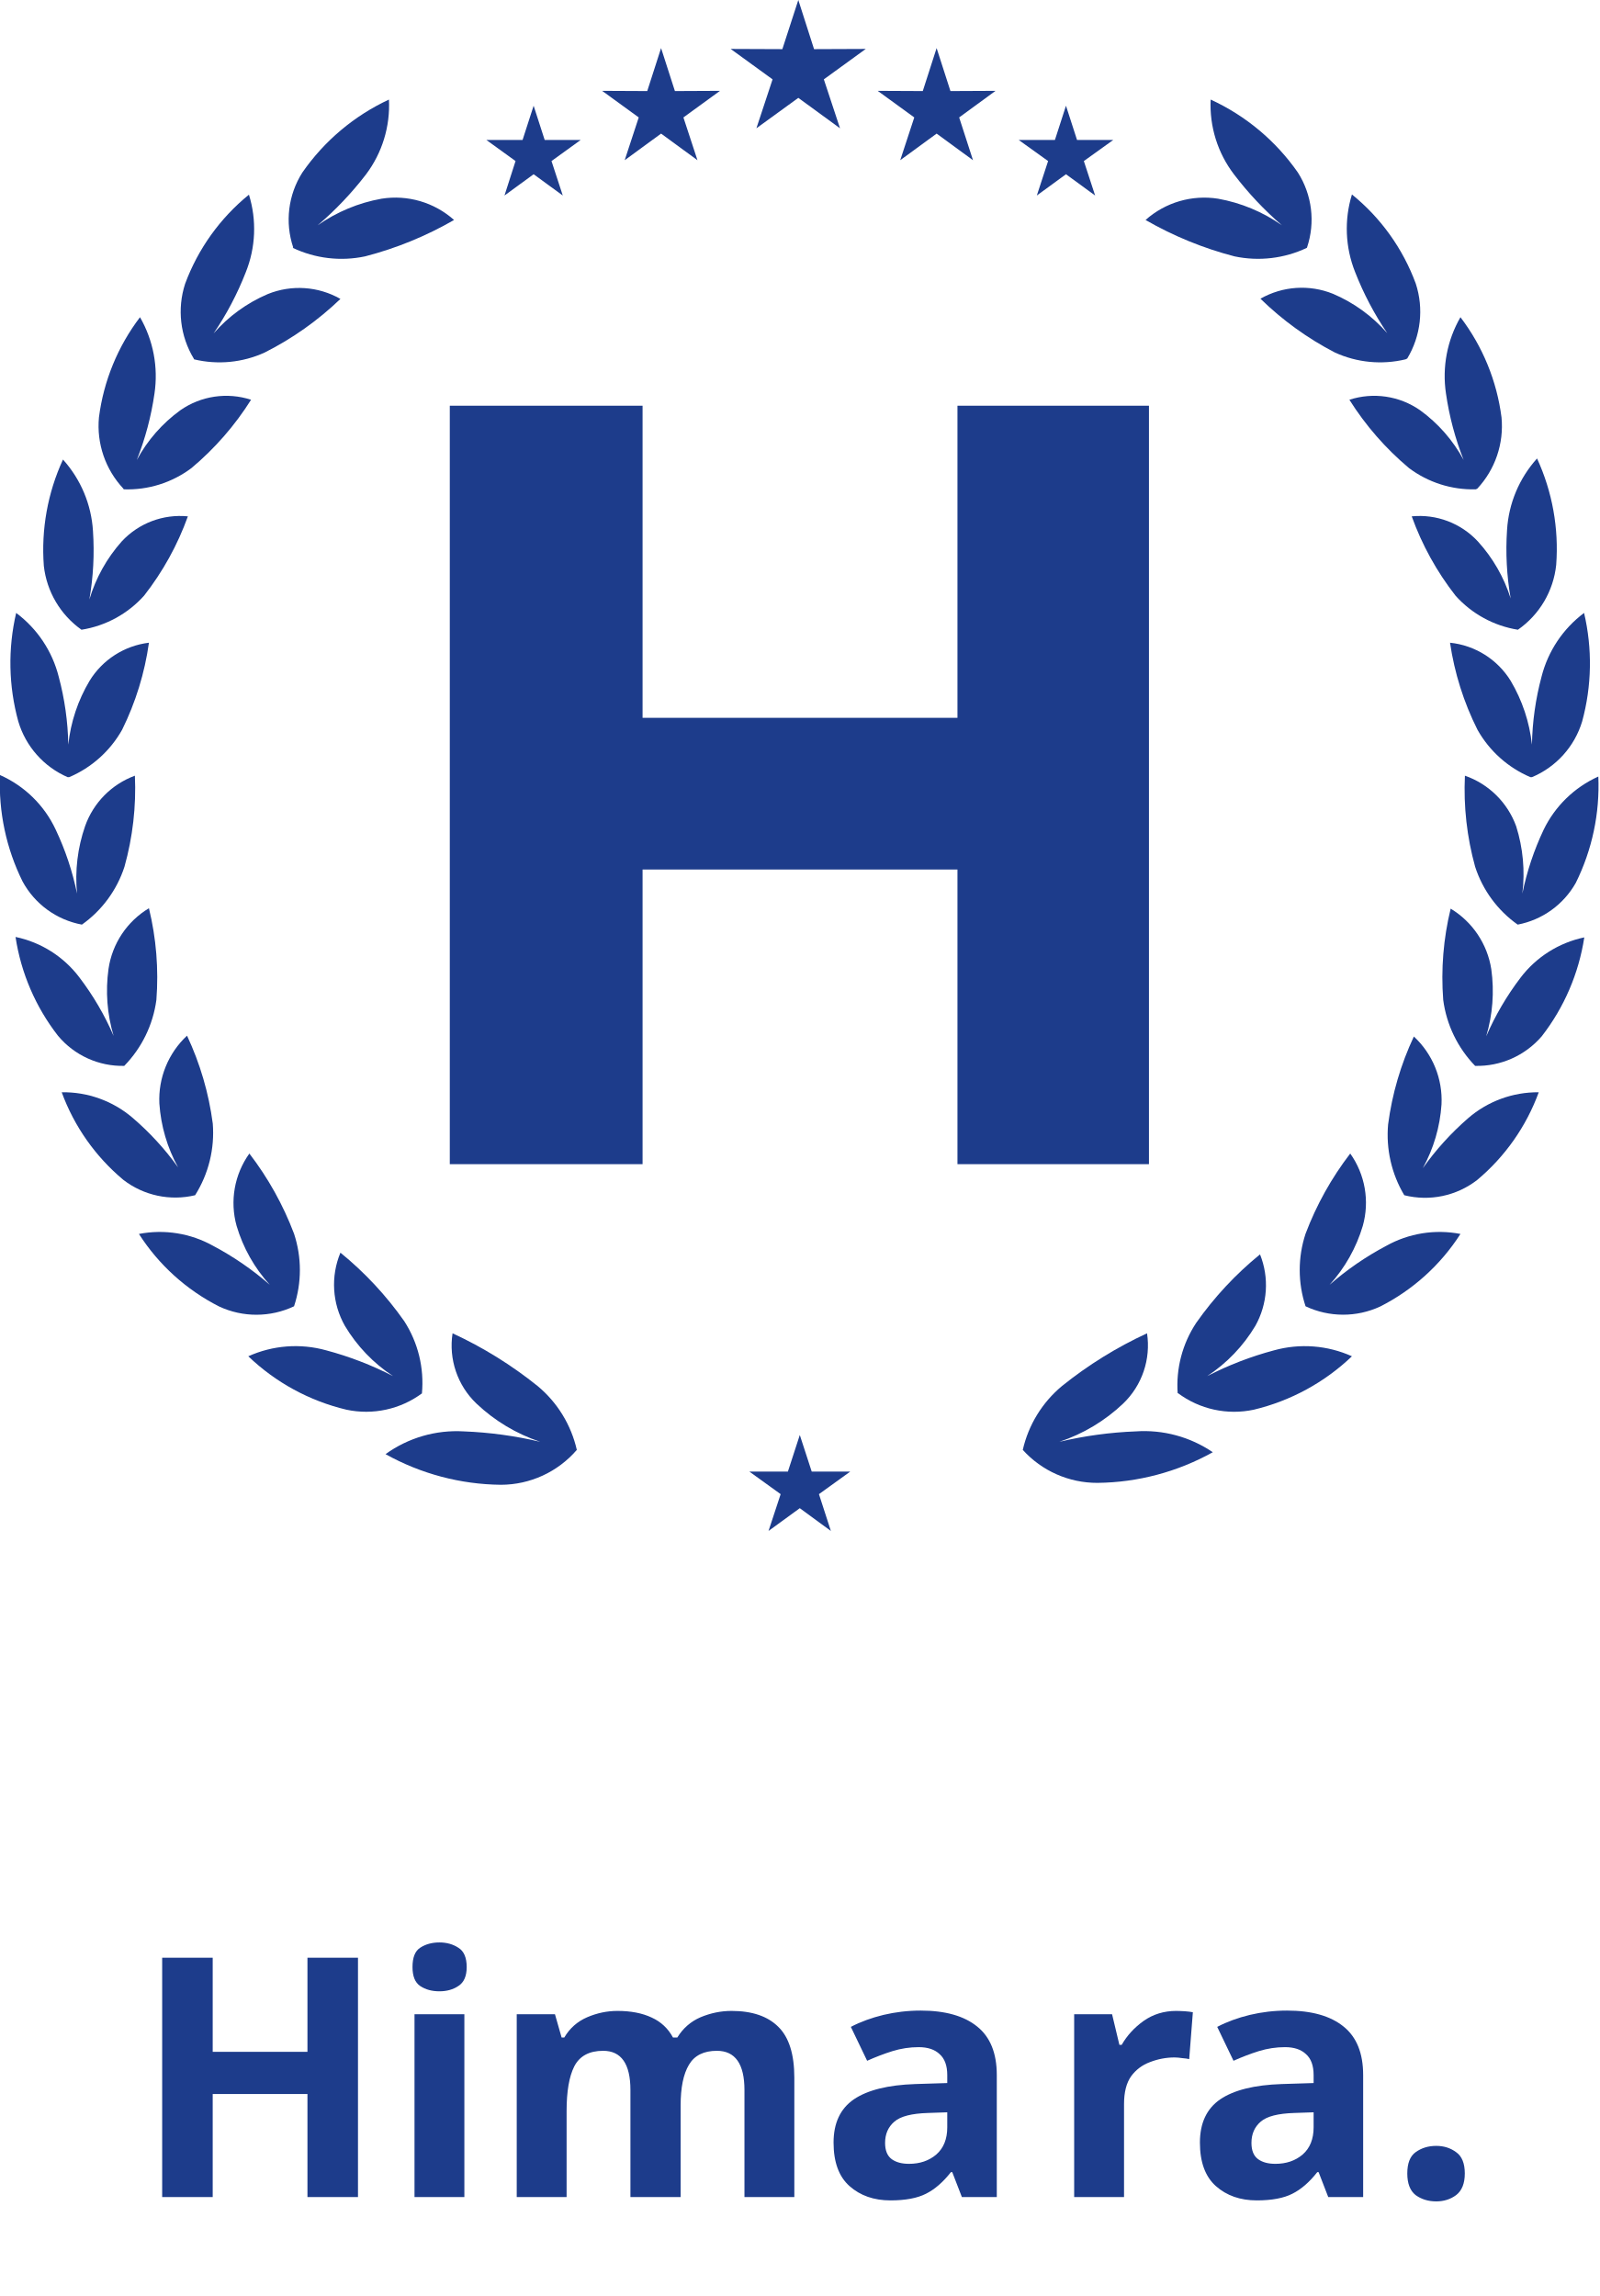
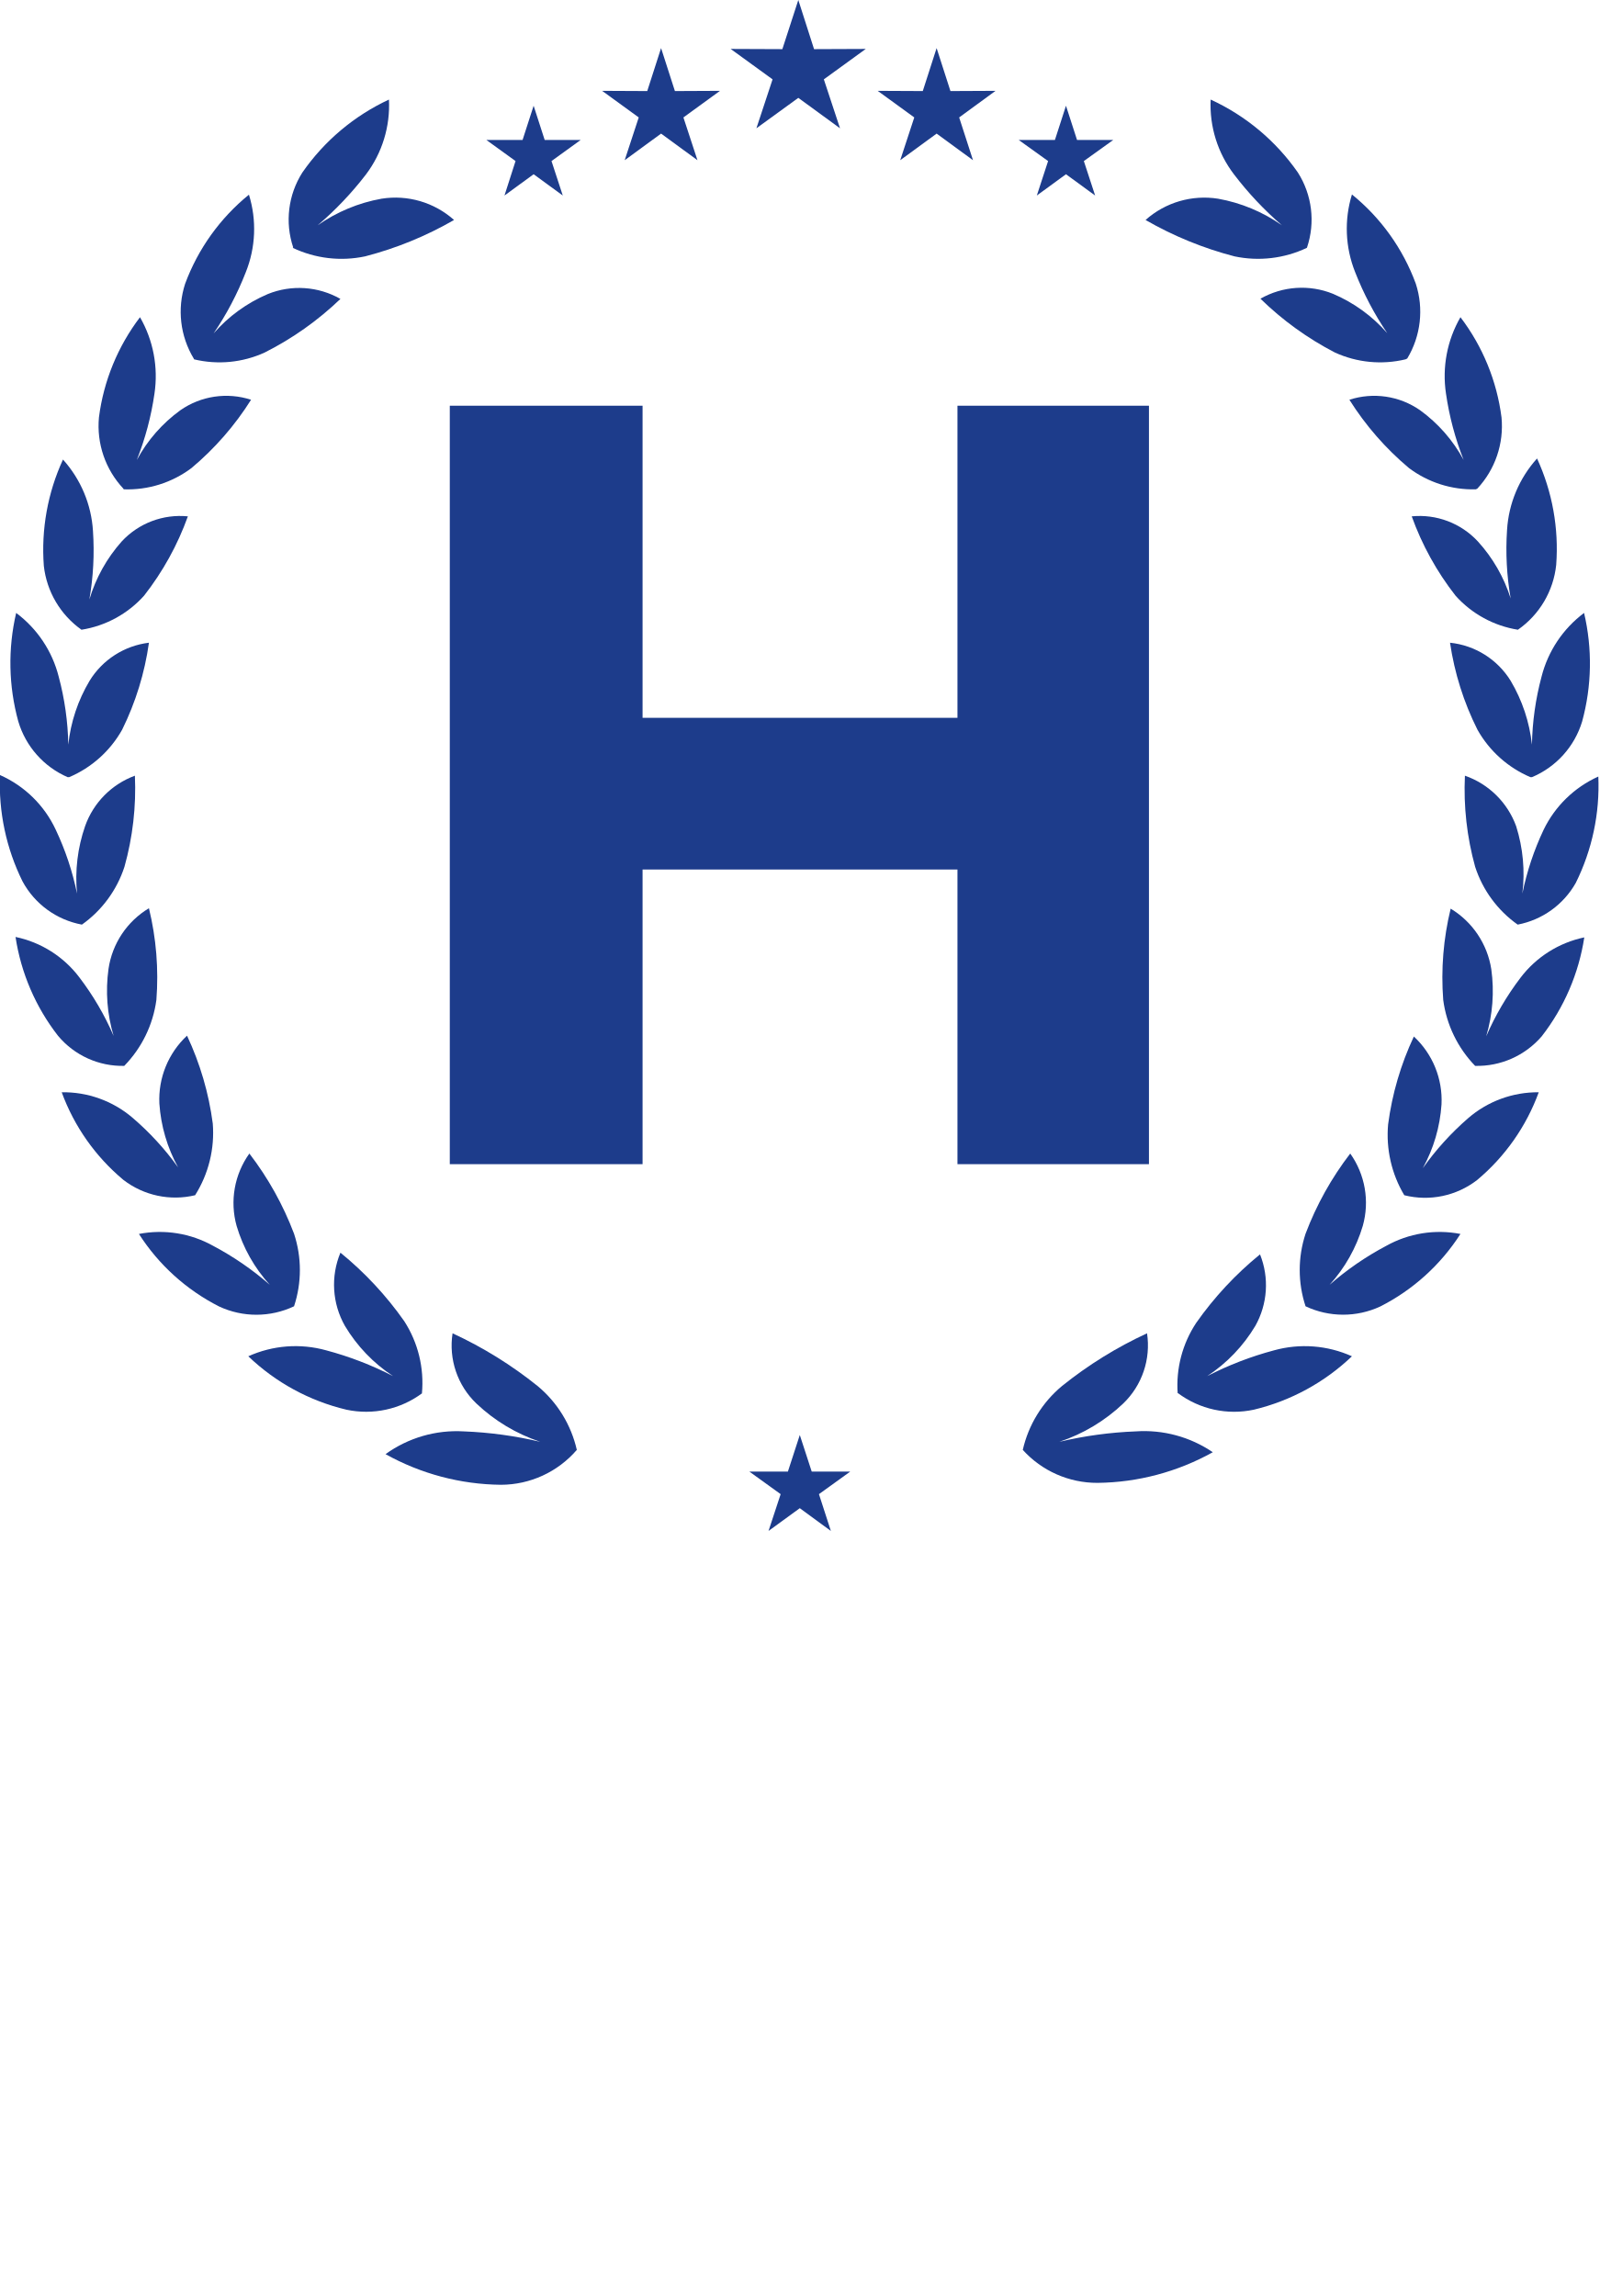
<svg xmlns="http://www.w3.org/2000/svg" width="75.18" height="107.92" viewBox="0 0 75.18 107.92">
  <defs>
    <style>.cls-1{font-size:15.75px;font-family:Montserrat-Bold, Montserrat;font-weight:700;}.cls-1,.cls-3,.cls-4{fill:#1d3c8b;}.cls-2{letter-spacing:-0.02em;}.cls-4{fill-rule:evenodd;}</style>
  </defs>
  <g id="Layer_2" data-name="Layer 2">
    <g id="Layer_1-2" data-name="Layer 1">
-       <text class="cls-1" transform="translate(6.2 103.27)">Hima<tspan class="cls-2" x="43.05" y="0">r</tspan>
-         <tspan x="49.54" y="0">a.</tspan>
-       </text>
+       <text class="cls-1" transform="translate(6.2 103.27)" />
      <path class="cls-3" d="M45,54.72V40.87H30.2V54.72H21.14V19.07H30.2V33.74H45V19.07H54V54.72Z" />
      <path class="cls-3" d="M27.11,68.15h0v0l0,0h0a5.48,5.48,0,0,0-1.84-3,19.28,19.28,0,0,0-4-2.48,3.77,3.77,0,0,0,1.12,3.3,8.07,8.07,0,0,0,3,1.8,18.76,18.76,0,0,0-3.59-.49,5.71,5.71,0,0,0-3.68,1.07,11.37,11.37,0,0,0,5.42,1.44A4.72,4.72,0,0,0,27.11,68.15Z" />
      <path class="cls-3" d="M19.83,65.5v0l0,0h0A5.35,5.35,0,0,0,19,62.1a16.06,16.06,0,0,0-3-3.22,3.92,3.92,0,0,0,.21,3.44,7.3,7.3,0,0,0,2.26,2.36,15.67,15.67,0,0,0-3.14-1.21,5.39,5.39,0,0,0-3.66.28,10,10,0,0,0,4.61,2.51,4.42,4.42,0,0,0,3.57-.78Z" />
      <path class="cls-3" d="M13.82,61.4l0,0,0,0,0,0,0,0a5.44,5.44,0,0,0,0-3.41,14.75,14.75,0,0,0-2.1-3.77,4,4,0,0,0-.6,3.4,7.11,7.11,0,0,0,1.56,2.77,14,14,0,0,0-2.66-1.83A5.14,5.14,0,0,0,6.53,58a9.67,9.67,0,0,0,3.77,3.41A4.14,4.14,0,0,0,13.82,61.4Z" />
      <path class="cls-3" d="M9.17,56.18v0l0,0h0v0A5.5,5.5,0,0,0,10,52.81a14,14,0,0,0-1.21-4.13,4.1,4.1,0,0,0-1.3,3.19,7.23,7.23,0,0,0,.88,3,13.17,13.17,0,0,0-2.15-2.34A5,5,0,0,0,2.9,51.34a9.72,9.72,0,0,0,2.9,4.12A4,4,0,0,0,9.17,56.18Z" />
      <path class="cls-3" d="M5.84,50.1v0l0,0h0v0A5.49,5.49,0,0,0,7.35,47,13.75,13.75,0,0,0,7,42.69,4,4,0,0,0,5.1,45.54a7.41,7.41,0,0,0,.24,3.15,13.08,13.08,0,0,0-1.61-2.75,5.05,5.05,0,0,0-3-1.9,10,10,0,0,0,2,4.65A3.94,3.94,0,0,0,5.84,50.1Z" />
      <path class="cls-3" d="M3.85,43.46v0l0,0h0v0a5.37,5.37,0,0,0,2-2.72,13.62,13.62,0,0,0,.49-4.28A3.92,3.92,0,0,0,4,38.83,7.48,7.48,0,0,0,3.62,42a13.19,13.19,0,0,0-1-3A5.22,5.22,0,0,0,0,36.43a10.3,10.3,0,0,0,1.06,5A4,4,0,0,0,3.85,43.46Z" />
      <path class="cls-3" d="M3.18,36.53v0h.07a.17.17,0,0,1,0,0,5.18,5.18,0,0,0,2.49-2.23A13.45,13.45,0,0,0,7,30.21,3.81,3.81,0,0,0,4.21,32a7.38,7.38,0,0,0-1,3,13.25,13.25,0,0,0-.45-3.19,5.38,5.38,0,0,0-2-3,10.34,10.34,0,0,0,.1,5.1A4.14,4.14,0,0,0,3.18,36.53Z" />
      <path class="cls-3" d="M3.83,29.6v0h0l0,0v0A5,5,0,0,0,6.77,28a13.37,13.37,0,0,0,2.06-3.73,3.74,3.74,0,0,0-3.11,1.18,7.19,7.19,0,0,0-1.52,2.73,13.46,13.46,0,0,0,.17-3.22,5.52,5.52,0,0,0-1.41-3.36,10.14,10.14,0,0,0-.9,5A4.26,4.26,0,0,0,3.83,29.6Z" />
      <path class="cls-3" d="M5.81,23h0l0,0v0A5,5,0,0,0,9,22a13.71,13.71,0,0,0,2.8-3.21,3.77,3.77,0,0,0-3.32.49,7,7,0,0,0-2.05,2.34,13.79,13.79,0,0,0,.83-3.12,5.55,5.55,0,0,0-.68-3.59,9.85,9.85,0,0,0-1.93,4.71,4.31,4.31,0,0,0,1.15,3.35Z" />
      <path class="cls-3" d="M9.12,16.89h0l0,0,0,0a5.11,5.11,0,0,0,3.32-.32A14.68,14.68,0,0,0,16,14.05a3.92,3.92,0,0,0-3.41-.23,7.06,7.06,0,0,0-2.55,1.85,14.43,14.43,0,0,0,1.51-2.87,5.45,5.45,0,0,0,.15-3.65,9.76,9.76,0,0,0-3,4.19,4.25,4.25,0,0,0,.41,3.52Z" />
      <path class="cls-3" d="M13.76,11.65l0,0v0l0,0a5.34,5.34,0,0,0,3.4.4,16.76,16.76,0,0,0,4.18-1.71,4.14,4.14,0,0,0-3.41-1,7.53,7.53,0,0,0-3,1.25A15.8,15.8,0,0,0,17.2,8.2a5.39,5.39,0,0,0,1.08-3.52,10.18,10.18,0,0,0-4.07,3.43,4.12,4.12,0,0,0-.43,3.52Z" />
      <path class="cls-3" d="M48.07,68.15h0v0l0,0h0a5.49,5.49,0,0,1,1.84-3,19.22,19.22,0,0,1,4-2.48,3.79,3.79,0,0,1-1.12,3.3,8.05,8.05,0,0,1-3,1.8,18.71,18.71,0,0,1,3.59-.49A5.73,5.73,0,0,1,57,68.26a11.38,11.38,0,0,1-5.42,1.44A4.71,4.71,0,0,1,48.07,68.15Z" />
      <path class="cls-3" d="M55.35,65.5v0l0,0h0a5.32,5.32,0,0,1,.87-3.32,16,16,0,0,1,3-3.22A3.9,3.9,0,0,1,59,62.32a7.31,7.31,0,0,1-2.26,2.36,15.68,15.68,0,0,1,3.14-1.21,5.4,5.4,0,0,1,3.66.28,10.07,10.07,0,0,1-4.61,2.51,4.41,4.41,0,0,1-3.57-.78Z" />
      <path class="cls-3" d="M61.36,61.4l0,0,0,0,0,0,0,0a5.44,5.44,0,0,1,0-3.41,14.73,14.73,0,0,1,2.1-3.77,4,4,0,0,1,.59,3.4,7.15,7.15,0,0,1-1.56,2.77,13.92,13.92,0,0,1,2.66-1.83A5.14,5.14,0,0,1,68.64,58a9.68,9.68,0,0,1-3.77,3.41A4.14,4.14,0,0,1,61.36,61.4Z" />
      <path class="cls-3" d="M66,56.18v0l0,0h0v0a5.54,5.54,0,0,1-.76-3.33,14,14,0,0,1,1.21-4.13,4.08,4.08,0,0,1,1.3,3.19,7.21,7.21,0,0,1-.88,3A13.33,13.33,0,0,1,69,52.56a5,5,0,0,1,3.32-1.22,9.73,9.73,0,0,1-2.89,4.12A4,4,0,0,1,66,56.18Z" />
      <path class="cls-3" d="M69.33,50.1v0l0,0h0v0A5.49,5.49,0,0,1,67.83,47a13.68,13.68,0,0,1,.35-4.29,4.05,4.05,0,0,1,1.91,2.85,7.43,7.43,0,0,1-.24,3.15,13.3,13.3,0,0,1,1.61-2.75,5.07,5.07,0,0,1,3-1.9,10.05,10.05,0,0,1-2,4.65A4,4,0,0,1,69.33,50.1Z" />
      <path class="cls-3" d="M71.33,43.46v0l0,0h0v0a5.35,5.35,0,0,1-2-2.72,13.59,13.59,0,0,1-.48-4.28,3.94,3.94,0,0,1,2.41,2.38A7.5,7.5,0,0,1,71.55,42a13.19,13.19,0,0,1,1-3,5.25,5.25,0,0,1,2.57-2.5,10.27,10.27,0,0,1-1.06,5A4,4,0,0,1,71.33,43.46Z" />
      <path class="cls-3" d="M72,36.53v0h-.07v0a5.18,5.18,0,0,1-2.49-2.23,13.5,13.5,0,0,1-1.29-4.09A3.81,3.81,0,0,1,71,32a7.45,7.45,0,0,1,1,3,13.34,13.34,0,0,1,.45-3.19,5.4,5.4,0,0,1,2-3,10.36,10.36,0,0,1-.09,5.1A4.14,4.14,0,0,1,72,36.53Z" />
      <path class="cls-3" d="M71.34,29.6v0h0l0,0v0A5,5,0,0,1,68.41,28a13.43,13.43,0,0,1-2.06-3.73,3.74,3.74,0,0,1,3.11,1.18A7.19,7.19,0,0,1,71,28.13a13.45,13.45,0,0,1-.17-3.22,5.51,5.51,0,0,1,1.41-3.36,10.15,10.15,0,0,1,.9,5A4.25,4.25,0,0,1,71.34,29.6Z" />
      <path class="cls-3" d="M69.36,23h0l0,0v0a5,5,0,0,1-3.14-1,13.76,13.76,0,0,1-2.8-3.21,3.77,3.77,0,0,1,3.32.49,7,7,0,0,1,2.05,2.34,13.84,13.84,0,0,1-.83-3.12,5.53,5.53,0,0,1,.68-3.59,9.84,9.84,0,0,1,1.93,4.71,4.31,4.31,0,0,1-1.14,3.35Z" />
      <path class="cls-3" d="M66.06,16.89h0l0,0v0a5.11,5.11,0,0,1-3.32-.32,14.65,14.65,0,0,1-3.5-2.53,3.92,3.92,0,0,1,3.41-.23,7.05,7.05,0,0,1,2.55,1.85,14.55,14.55,0,0,1-1.51-2.87,5.49,5.49,0,0,1-.15-3.65,9.71,9.71,0,0,1,3,4.19,4.26,4.26,0,0,1-.4,3.52Z" />
      <path class="cls-3" d="M61.42,11.65l0,0v0l0,0a5.35,5.35,0,0,1-3.4.4,16.88,16.88,0,0,1-4.18-1.71,4.15,4.15,0,0,1,3.41-1,7.53,7.53,0,0,1,3,1.25A15.79,15.79,0,0,1,58,8.2,5.37,5.37,0,0,1,56.9,4.68,10.17,10.17,0,0,1,61,8.11a4.12,4.12,0,0,1,.43,3.52Z" />
      <polygon class="cls-4" points="37.52 0 38.26 2.31 40.69 2.3 38.72 3.73 39.48 6.03 37.52 4.6 35.55 6.03 36.31 3.73 34.34 2.3 36.77 2.31 37.52 0 37.52 0" />
      <polygon class="cls-4" points="31.07 2.26 31.72 4.28 33.84 4.27 32.12 5.52 32.78 7.53 31.07 6.28 29.36 7.53 30.02 5.52 28.3 4.27 30.42 4.28 31.07 2.26 31.07 2.26" />
      <polygon class="cls-4" points="44.02 2.26 44.67 4.28 46.79 4.27 45.08 5.52 45.73 7.53 44.02 6.28 42.31 7.53 42.97 5.52 41.25 4.27 43.37 4.28 44.02 2.26 44.02 2.26" />
      <polygon class="cls-4" points="25.08 4.97 25.6 6.58 27.29 6.58 25.92 7.57 26.45 9.19 25.08 8.19 23.71 9.19 24.23 7.57 22.86 6.58 24.56 6.58 25.08 4.97 25.08 4.97" />
      <polygon class="cls-4" points="50.1 4.97 50.62 6.58 52.32 6.58 50.94 7.57 51.47 9.19 50.1 8.19 48.73 9.19 49.26 7.57 47.88 6.58 49.58 6.58 50.1 4.97 50.1 4.97" />
      <polygon class="cls-4" points="37.59 67.45 38.15 69.17 39.96 69.17 38.49 70.23 39.05 71.96 37.59 70.89 36.12 71.96 36.69 70.23 35.22 69.17 37.03 69.17 37.59 67.45 37.59 67.45" />
    </g>
  </g>
</svg>
